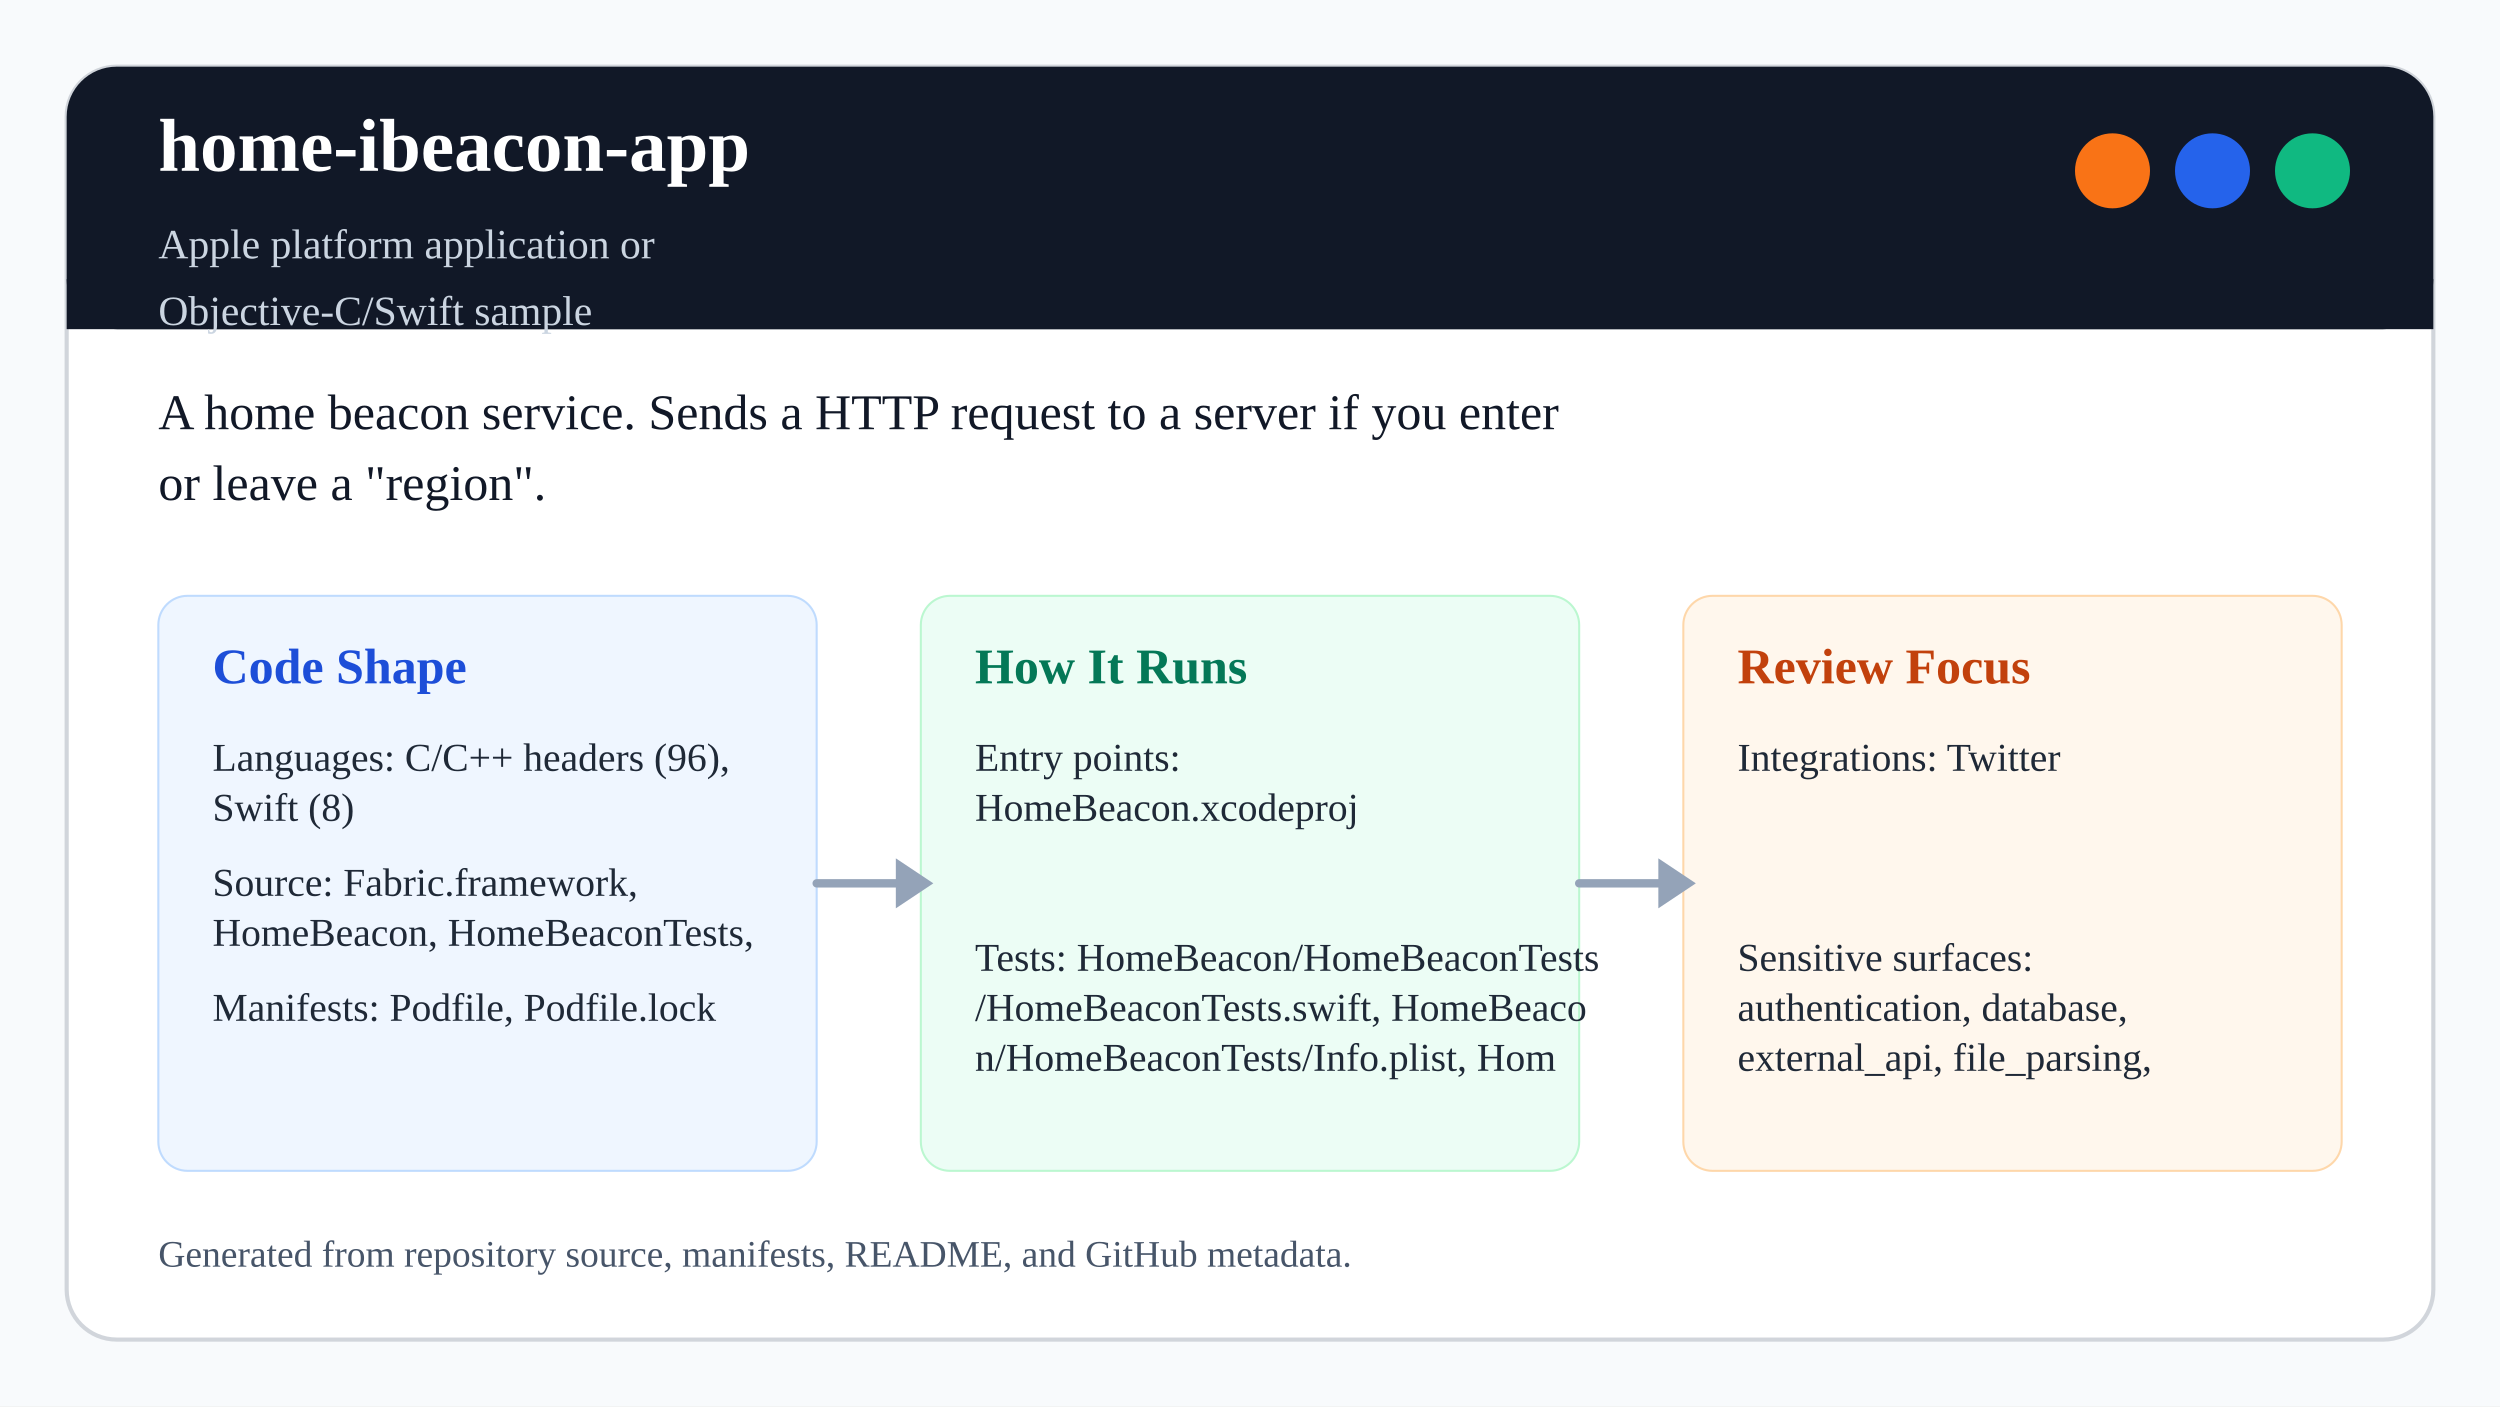
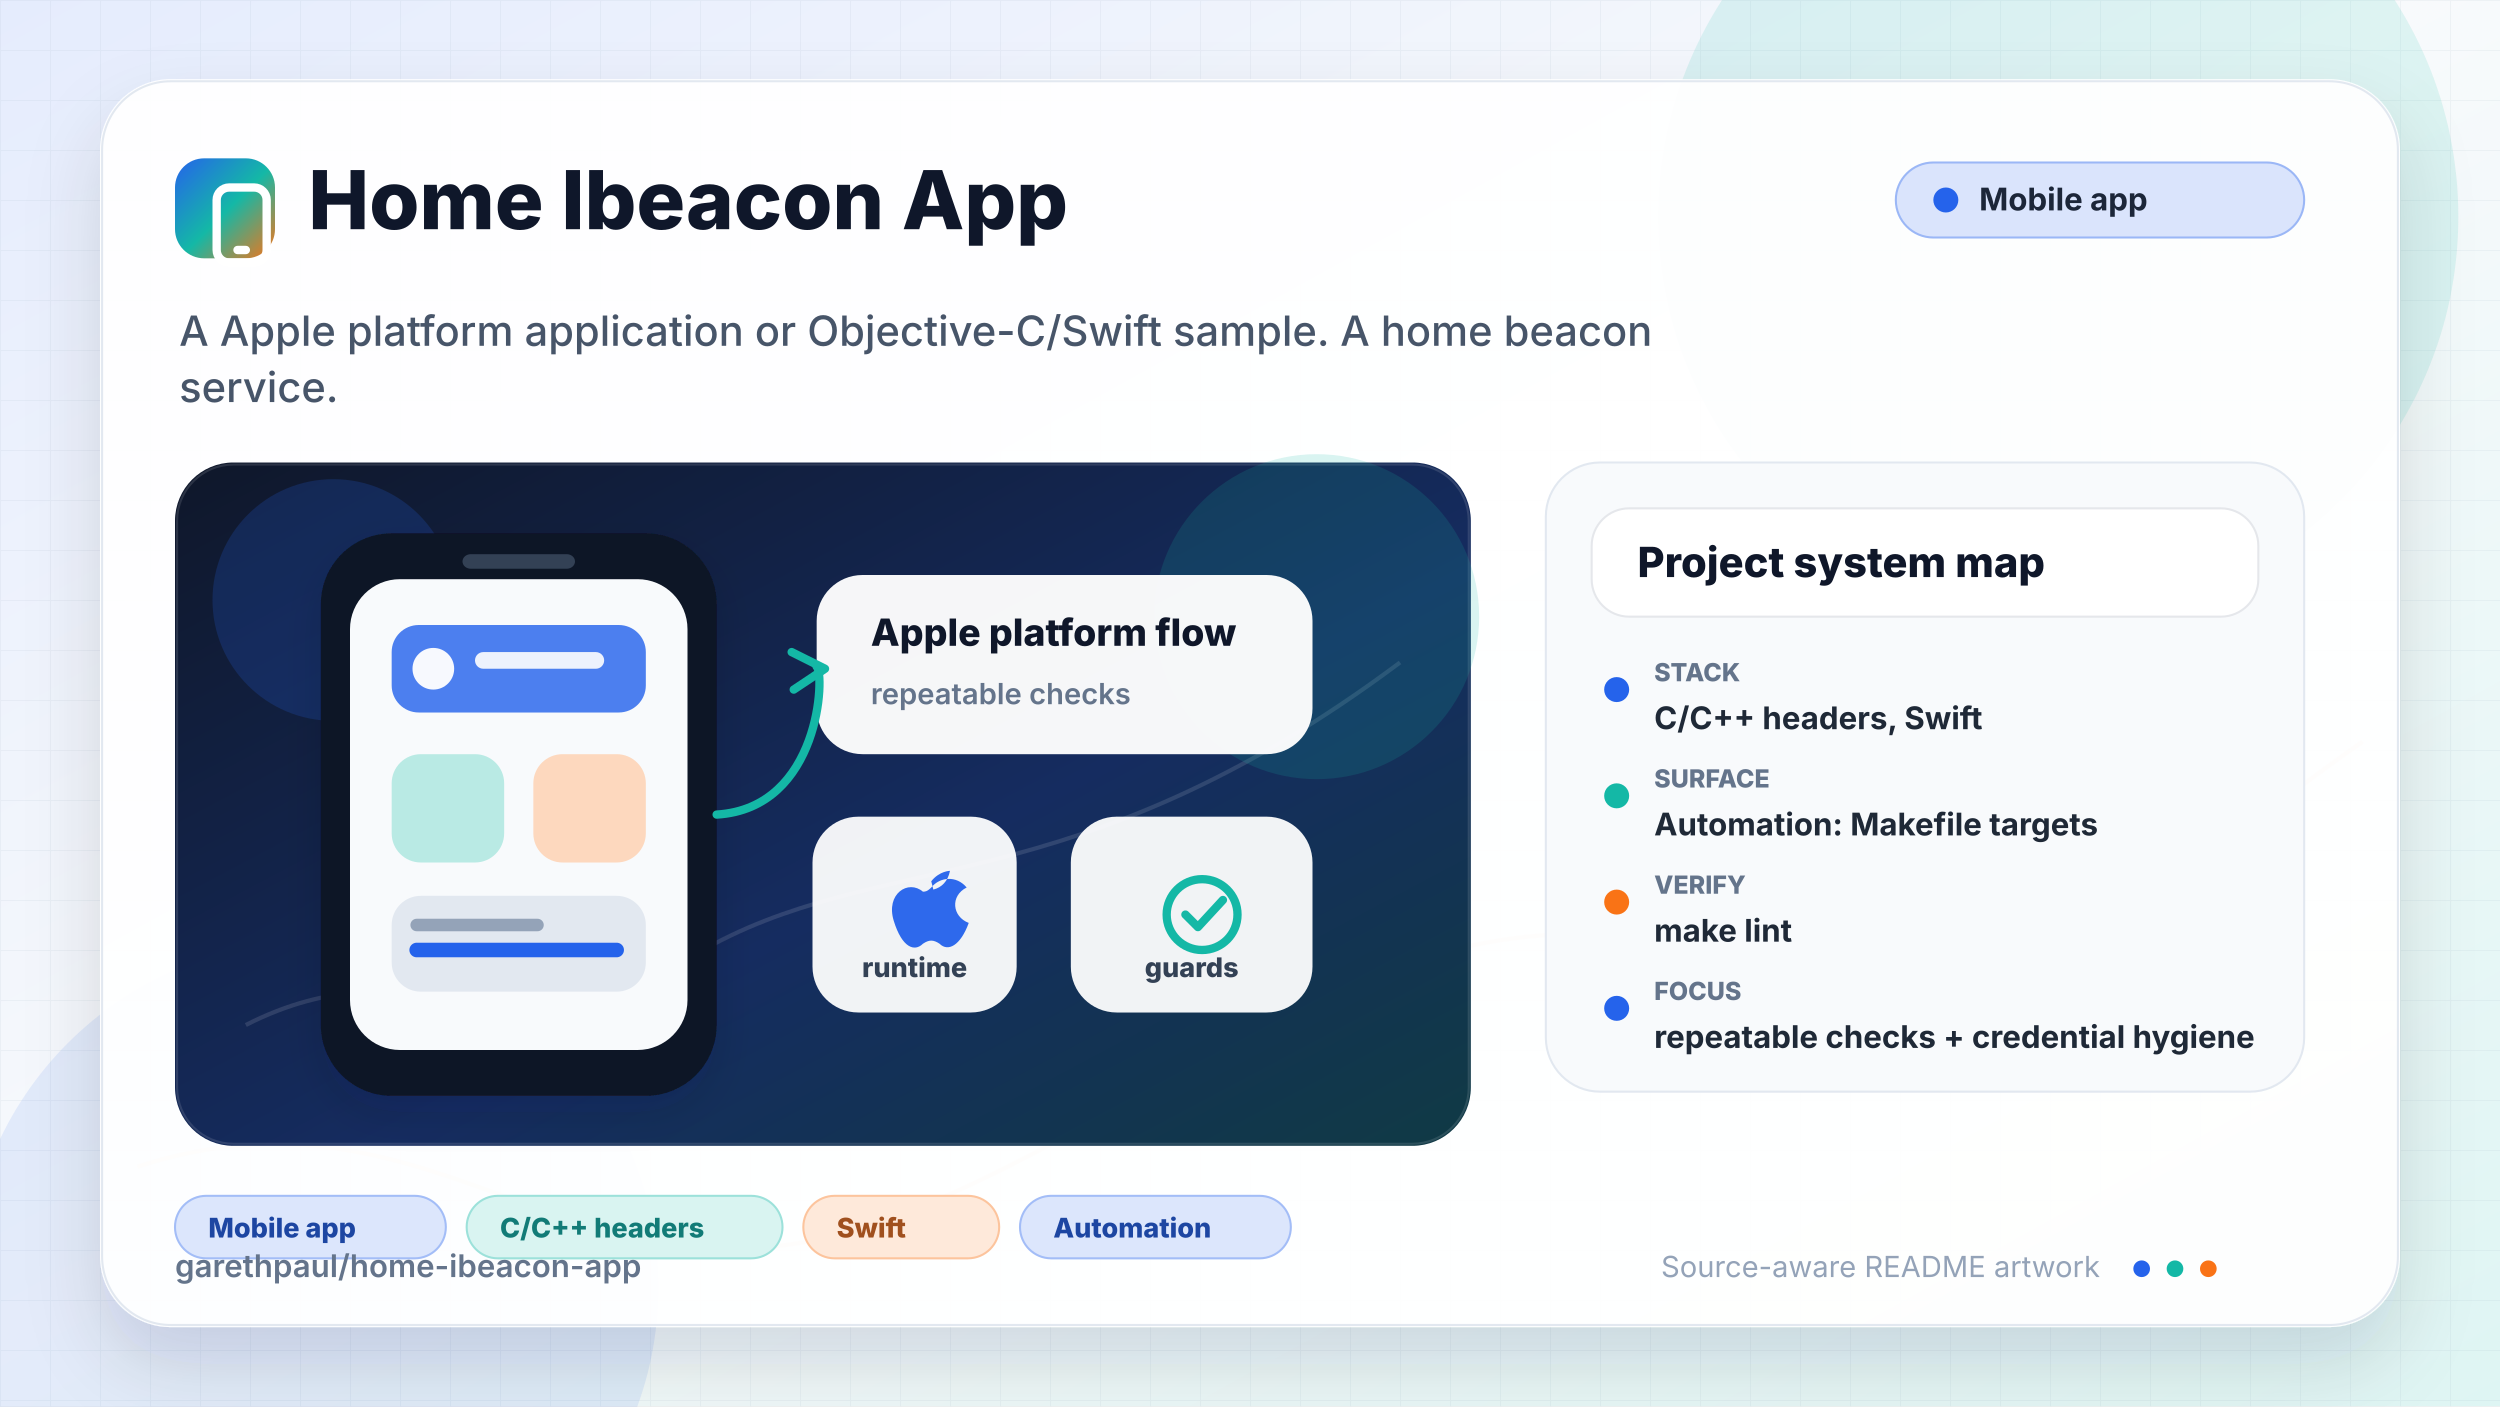
- <svg xmlns="http://www.w3.org/2000/svg" width="1200" height="675" viewBox="0 0 1200 675" role="img" aria-labelledby="title desc">
-   <rect width="1200" height="675" fill="#f8fafc" />
-   <rect x="32" y="32" width="1136" height="611" rx="24" fill="#ffffff" stroke="#d1d5db" stroke-width="2" />
-   <rect x="32" y="32" width="1136" height="126" rx="24" fill="#111827" />
-   <path d="M32 134h1136v24H32z" fill="#111827" />
-   <circle cx="1062" cy="82" r="18" fill="#2563eb" />
-   <circle cx="1110" cy="82" r="18" fill="#10b981" />
-   <circle cx="1014" cy="82" r="18" fill="#f97316" />
-   <text x="76" y="82" font-size="36" fill="#ffffff" font-weight="700">home-ibeacon-app</text>
-   <text x="76" y="124" font-size="20" fill="#cbd5e1">Apple platform application or</text>
-   <text x="76" y="156" font-size="20" fill="#cbd5e1">Objective-C/Swift sample</text>
-   <text x="76" y="206" font-size="24" fill="#111827">A home beacon service. Sends a HTTP request to a server if you enter</text>
-   <text x="76" y="240" font-size="24" fill="#111827">or leave a "region".</text>
-   <rect x="76" y="286" width="316" height="276" rx="14" fill="#eff6ff" stroke="#bfdbfe" />
-   <text x="102" y="328" font-size="24" font-weight="700" fill="#1d4ed8">Code Shape</text>
-   <text x="102" y="370" font-size="19" fill="#1f2937">Languages: C/C++ headers (96),</text>
-   <text x="102" y="394" font-size="19" fill="#1f2937">Swift (8)</text>
-   <text x="102" y="430" font-size="19" fill="#1f2937">Source: Fabric.framework,</text>
-   <text x="102" y="454" font-size="19" fill="#1f2937">HomeBeacon, HomeBeaconTests,</text>
-   <text x="102" y="490" font-size="19" fill="#1f2937">Manifests: Podfile, Podfile.lock</text>
-   <rect x="442" y="286" width="316" height="276" rx="14" fill="#ecfdf5" stroke="#bbf7d0" />
-   <text x="468" y="328" font-size="24" font-weight="700" fill="#047857">How It Runs</text>
-   <text x="468" y="370" font-size="19" fill="#1f2937">Entry points:</text>
-   <text x="468" y="394" font-size="19" fill="#1f2937">HomeBeacon.xcodeproj</text>
-   <text x="468" y="466" font-size="19" fill="#1f2937">Tests: HomeBeacon/HomeBeaconTests</text>
-   <text x="468" y="490" font-size="19" fill="#1f2937">/HomeBeaconTests.swift, HomeBeaco</text>
-   <text x="468" y="514" font-size="19" fill="#1f2937">n/HomeBeaconTests/Info.plist, Hom</text>
-   <rect x="808" y="286" width="316" height="276" rx="14" fill="#fff7ed" stroke="#fed7aa" />
-   <text x="834" y="328" font-size="24" font-weight="700" fill="#c2410c">Review Focus</text>
-   <text x="834" y="370" font-size="19" fill="#1f2937">Integrations: Twitter</text>
-   <text x="834" y="466" font-size="19" fill="#1f2937">Sensitive surfaces:</text>
-   <text x="834" y="490" font-size="19" fill="#1f2937">authentication, database,</text>
-   <text x="834" y="514" font-size="19" fill="#1f2937">external_api, file_parsing,</text>
-   <path d="M392 424h50" stroke="#94a3b8" stroke-width="4" stroke-linecap="round" />
-   <path d="M430 412l18 12-18 12z" fill="#94a3b8" />
-   <path d="M758 424h50" stroke="#94a3b8" stroke-width="4" stroke-linecap="round" />
-   <path d="M796 412l18 12-18 12z" fill="#94a3b8" />
-   <text x="76" y="608" font-size="18" fill="#475569">Generated from repository source, manifests, README, and GitHub metadata.</text>
+ <svg xmlns="http://www.w3.org/2000/svg" width="1200" height="675" viewBox="0 0 1200 675" role="img" aria-labelledby="pg7z1nk-title pg7z1nk-desc">
+   <defs>
+     <linearGradient id="pg7z1nk-bg" x1="0" y1="0" x2="1" y2="1">
+       <stop offset="0%" stop-color="#e5ecfd" />
+       <stop offset="48%" stop-color="#f8fafc" />
+       <stop offset="100%" stop-color="#def5f3" />
+     </linearGradient>
+     <linearGradient id="pg7z1nk-stage" x1="0" y1="0" x2="1" y2="1">
+       <stop offset="0%" stop-color="#0f172a" />
+       <stop offset="58%" stop-color="#152c60" />
+       <stop offset="100%" stop-color="#103a45" />
+     </linearGradient>
+     <linearGradient id="pg7z1nk-accent" x1="0" y1="0" x2="1" y2="1">
+       <stop offset="0%" stop-color="#2563eb" />
+       <stop offset="52%" stop-color="#14b8a6" />
+       <stop offset="100%" stop-color="#f97316" />
+     </linearGradient>
+     <linearGradient id="pg7z1nk-soft" x1="0" y1="0" x2="1" y2="1">
+       <stop offset="0%" stop-color="#cbdafa" />
+       <stop offset="100%" stop-color="#fee0cc" />
+     </linearGradient>
+     <filter id="pg7z1nk-shadow" x="-20%" y="-20%" width="140%" height="150%">
+       <feDropShadow dx="0" dy="18" stdDeviation="18" flood-color="#0f172a" flood-opacity="0.14" />
+     </filter>
+     <filter id="pg7z1nk-miniShadow" x="-20%" y="-20%" width="140%" height="150%">
+       <feDropShadow dx="0" dy="8" stdDeviation="10" flood-color="#0f172a" flood-opacity="0.12" />
+     </filter>
+     <pattern id="pg7z1nk-grid" width="24" height="24" patternUnits="userSpaceOnUse">
+       <path d="M24 0H0v24" fill="none" stroke="#94a3b8" stroke-opacity="0.16" stroke-width="1" />
+     </pattern>
+     <style>
+       .label { font: 700 13px ui-sans-serif, system-ui, -apple-system, BlinkMacSystemFont, "Segoe UI", sans-serif; letter-spacing: 0; text-transform: uppercase; }
+       .body { font-family: ui-sans-serif, system-ui, -apple-system, BlinkMacSystemFont, "Segoe UI", sans-serif; letter-spacing: 0; }
+     </style>
+   </defs>
+   <rect width="1200" height="675" fill="url(#pg7z1nk-bg)" />
+   <rect width="1200" height="675" fill="url(#pg7z1nk-grid)" opacity="0.65" />
+   <circle cx="150" cy="618" r="166" fill="#2563eb" opacity="0.10" />
+   <circle cx="988" cy="104" r="192" fill="#14b8a6" opacity="0.12" />
+   <path d="M66 560 C214 512 278 642 430 584 C576 528 676 408 838 462 C966 504 1034 426 1134 356" fill="none" stroke="#f97316" stroke-width="2" stroke-opacity="0.18" />
+   <rect x="48" y="38" width="1104" height="599" rx="34" fill="#ffffff" opacity="0.94" filter="url(#pg7z1nk-shadow)" />
+   <rect x="49" y="39" width="1102" height="597" rx="33" fill="none" stroke="#e2e8f0" stroke-width="1" />
+   <g class="body">
+     <rect x="84" y="76" width="48" height="48" rx="14" fill="url(#pg7z1nk-accent)" />
+     <rect x="104" y="90" width="24" height="36" rx="6" stroke="#ffffff" stroke-width="4" stroke-linecap="round" stroke-linejoin="round" fill="none" />
+     <path d="M16 30h4" transform="translate(98 90)" stroke="#ffffff" stroke-width="4" stroke-linecap="round" stroke-linejoin="round" fill="none" />
+     <text x="148" y="110" fill="#0f172a" font-size="39" font-weight="800">Home Ibeacon App</text>
+     <rect x="910" y="78" width="196" height="36" rx="18" fill="#dae4fc" stroke="#9bb7f6" />
+     <circle cx="934" cy="96" r="6" fill="#2563eb" />
+     <text x="950" y="101" fill="#1c2639" font-size="15" font-weight="700">Mobile app</text>
+     <text x="86" y="166" fill="#475569" font-size="20" font-weight="500">A Apple platform application or Objective-C/Swift sample. A home beacon</text>
+     <text x="86" y="193" fill="#475569" font-size="20" font-weight="500">service.</text>
+   </g>
+   <g transform="translate(84 222)">
+     <rect x="0" y="0" width="622" height="328" rx="28" fill="url(#pg7z1nk-stage)" />
+     <rect x="1" y="1" width="620" height="326" rx="27" fill="none" stroke="#ffffff" stroke-opacity="0.12" />
+     <path d="M34 270 C116 228 166 286 250 236 C338 184 430 214 588 96" fill="none" stroke="#ffffff" stroke-opacity="0.12" stroke-width="2" />
+     <circle cx="76" cy="66" r="58" fill="#2563eb" opacity="0.20" />
+     <circle cx="548" cy="74" r="78" fill="#14b8a6" opacity="0.16" />
+     <g class="body">
+       <rect x="70" y="34" width="190" height="270" rx="34" fill="#111827" filter="url(#pg7z1nk-miniShadow)" />
+       <rect x="84" y="56" width="162" height="226" rx="24" fill="#f8fafc" />
+       <rect x="138" y="44" width="54" height="7" rx="4" fill="#334155" />
+       <rect x="104" y="78" width="122" height="42" rx="13" fill="#4c7fef" />
+       <circle cx="124" cy="99" r="10" fill="#ffffff" opacity="0.95" />
+       <rect x="144" y="91" width="62" height="8" rx="4" fill="#ffffff" opacity="0.9" />
+       <rect x="104" y="140" width="54" height="52" rx="14" fill="#b9eae4" />
+       <rect x="172" y="140" width="54" height="52" rx="14" fill="#fdd8be" />
+       <rect x="104" y="208" width="122" height="46" rx="14" fill="#e2e8f0" />
+       <path d="M116 234h96" stroke="#2563eb" stroke-width="7" stroke-linecap="round" />
+       <path d="M116 222h58" stroke="#94a3b8" stroke-width="6" stroke-linecap="round" />
+       <rect x="308" y="54" width="238" height="86" rx="22" fill="#ffffff" opacity="0.96" />
+       <text x="334" y="88" fill="#0f172a" font-size="18" font-weight="800">Apple platform flow</text>
+       <text x="334" y="116" fill="#64748b" font-size="14" font-weight="600">repeatable checks</text>
+       <path d="M260 169 C310 166 312 101 308 98" fill="none" stroke="#14b8a6" stroke-width="4" stroke-linecap="round" />
+       <path d="M296 91 l16 8 -15 10" fill="none" stroke="#14b8a6" stroke-width="4" stroke-linecap="round" stroke-linejoin="round" />
+       <rect x="306" y="170" width="98" height="94" rx="22" fill="#ffffff" opacity="0.94" />
+       <rect x="430" y="170" width="116" height="94" rx="22" fill="#ffffff" opacity="0.94" />
+       <path d="M25 7c4-5 9-5 9-5-1 5-4 8-8 9 M21 12c-7-6-18 1-14 14 4 13 10 15 14 11 3-2 5-2 8 0 4 4 10 1 14-10-8-3-9-13-1-17-5-6-13-5-17 0-2 2-3 2-4 2z" transform="translate(338 194)" fill="#2563eb" opacity="0.95" />
+       <circle cx="493" cy="217" r="17" stroke="#14b8a6" stroke-width="4" stroke-linecap="round" stroke-linejoin="round" fill="none" />
+       <path d="M13 21l6 6 12-13" transform="translate(472 196)" stroke="#14b8a6" stroke-width="4" stroke-linecap="round" stroke-linejoin="round" fill="none" />
+       <text x="355" y="247" fill="#334155" font-size="13" text-anchor="middle" font-weight="800">runtime</text>
+       <text x="488" y="247" fill="#334155" font-size="13" text-anchor="middle" font-weight="800">guards</text>
+     </g>
+   </g>
+   <g class="body" transform="translate(742 222)">
+     <rect x="0" y="0" width="364" height="302" rx="26" fill="#f8fafc" stroke="#e2e8f0" />
+     <rect x="22" y="22" width="320" height="52" rx="18" fill="#ffffff" stroke="#e5e7eb" />
+     <text x="44" y="55" fill="#0f172a" font-size="20" font-weight="800">Project system map</text>
+     <g transform="translate(24 94)">
+       <circle cx="10" cy="15" r="6" fill="#2563eb" />
+       <text x="28" y="11" fill="#64748b" font-size="12" font-weight="800">STACK</text>
+       <text x="28" y="34" fill="#1f2937" font-size="15" font-weight="650">C/C++ headers, Swift</text>
+     </g>
+     <g transform="translate(24 145)">
+       <circle cx="10" cy="15" r="6" fill="#14b8a6" />
+       <text x="28" y="11" fill="#64748b" font-size="12" font-weight="800">SURFACE</text>
+       <text x="28" y="34" fill="#1f2937" font-size="15" font-weight="650">Automation: Makefile targets</text>
+     </g>
+     <g transform="translate(24 196)">
+       <circle cx="10" cy="15" r="6" fill="#f97316" />
+       <text x="28" y="11" fill="#64748b" font-size="12" font-weight="800">VERIFY</text>
+       <text x="28" y="34" fill="#1f2937" font-size="15" font-weight="650">make lint</text>
+     </g>
+     <g transform="translate(24 247)">
+       <circle cx="10" cy="15" r="6" fill="#2563eb" />
+       <text x="28" y="11" fill="#64748b" font-size="12" font-weight="800">FOCUS</text>
+       <text x="28" y="34" fill="#1f2937" font-size="15" font-weight="650">repeatable checks + credential hygiene</text>
+     </g>
+   </g>
+   <g class="body">
+     <rect x="84" y="574" width="130" height="30" rx="15" fill="#dce6fc" stroke="#a3bdf7" />
+     <text x="100" y="594" fill="#1d46a2" font-size="13" font-weight="800">Mobile app</text>
+     <rect x="224" y="574" width="151.6" height="30" rx="15" fill="#d9f4f1" stroke="#9ce1da" />
+     <text x="240" y="594" fill="#127b77" font-size="13" font-weight="800">C/C++ headers</text>
+     <rect x="385.6" y="574" width="94" height="30" rx="15" fill="#fee9da" stroke="#fcc49d" />
+     <text x="401.6" y="594" fill="#a0501e" font-size="13" font-weight="800">Swift</text>
+     <rect x="489.6" y="574" width="130" height="30" rx="15" fill="#dce6fc" stroke="#a3bdf7" />
+     <text x="505.6" y="594" fill="#1d46a2" font-size="13" font-weight="800">Automation</text>
+   </g>
+   <g class="body">
+     <text x="84" y="613" fill="#64748b" font-size="15" font-weight="600">garethpaul/home-ibeacon-app</text>
+     <text x="1008" y="613" fill="#94a3b8" font-size="14" text-anchor="end">Source-aware README artwork</text>
+     <circle cx="1028" cy="609" r="4" fill="#2563eb" />
+     <circle cx="1044" cy="609" r="4" fill="#14b8a6" />
+     <circle cx="1060" cy="609" r="4" fill="#f97316" />
+   </g>
</svg>
